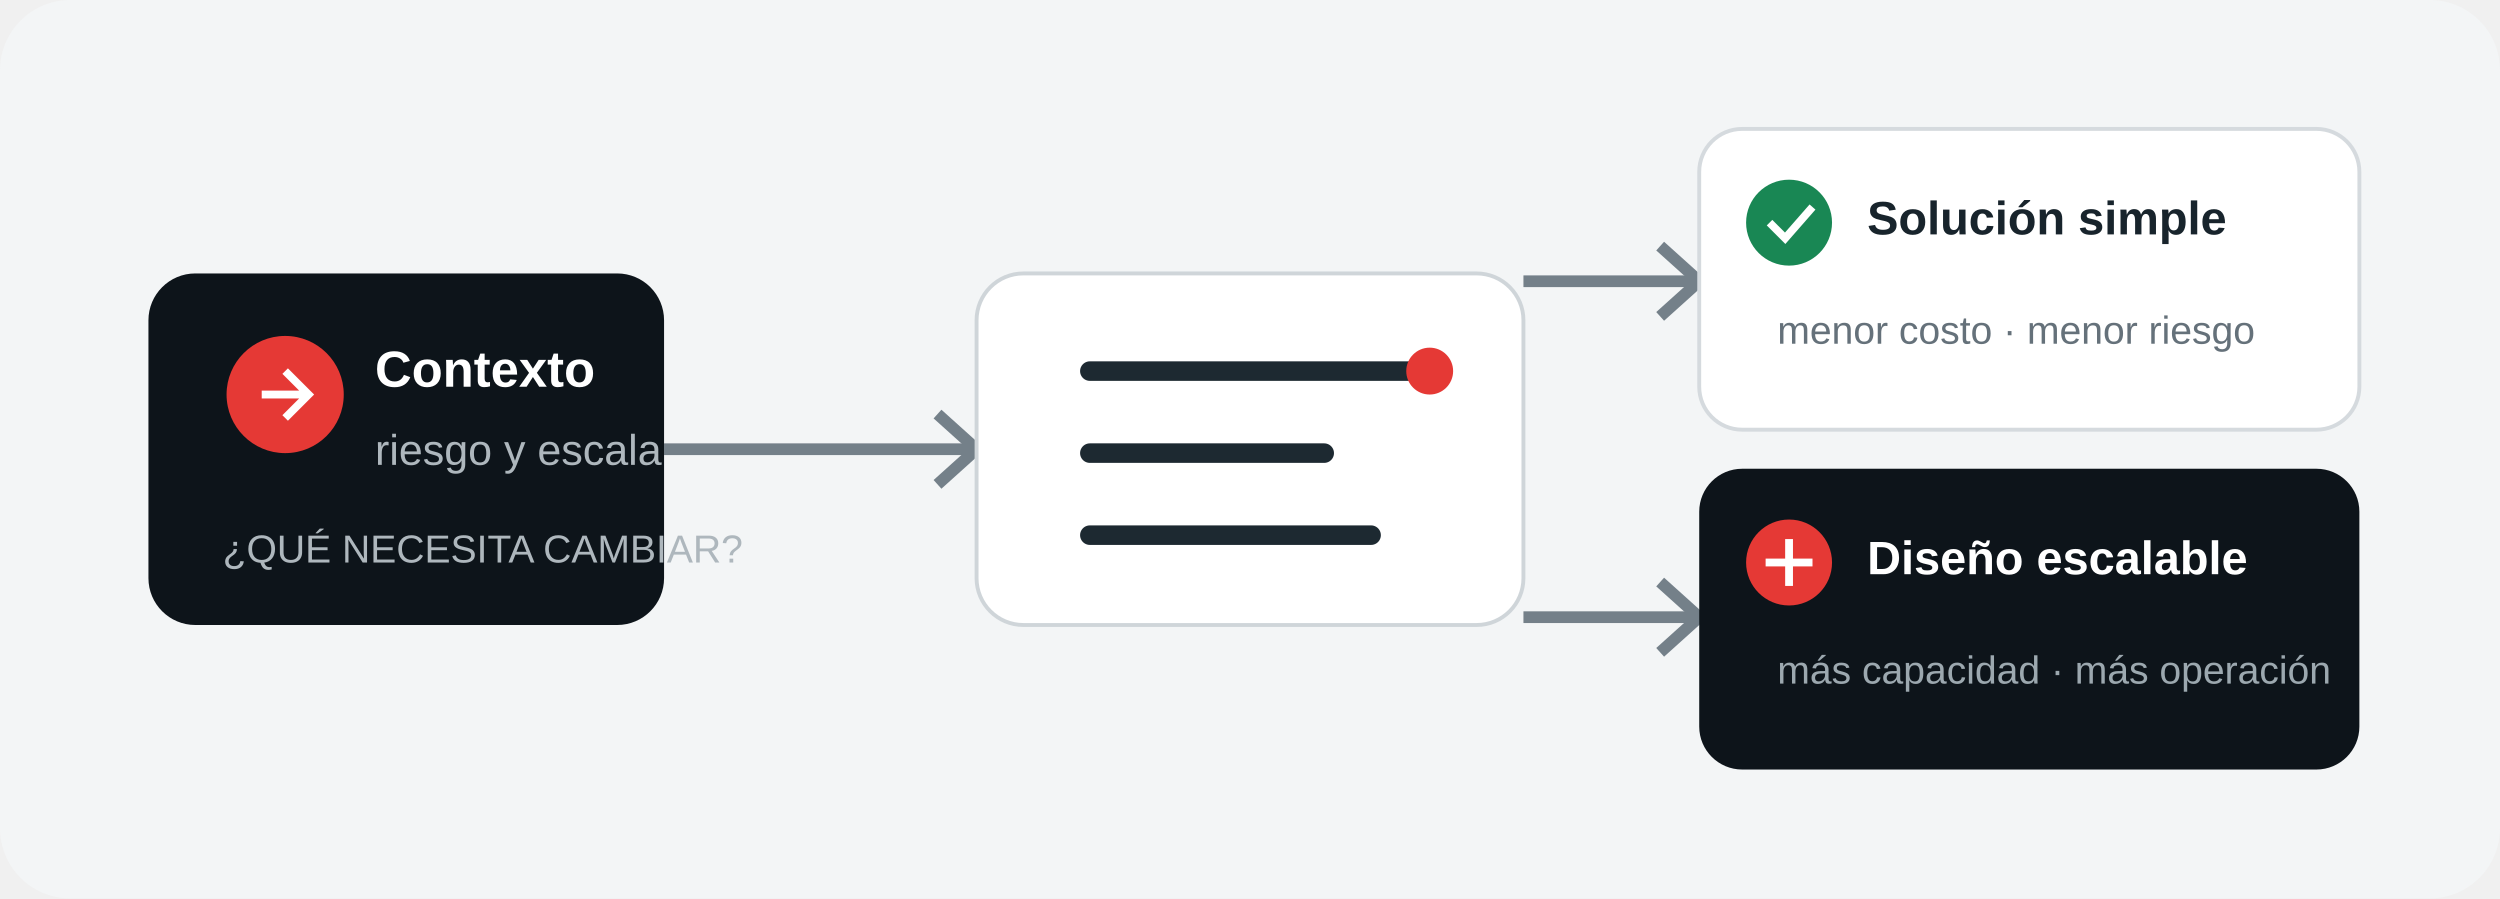
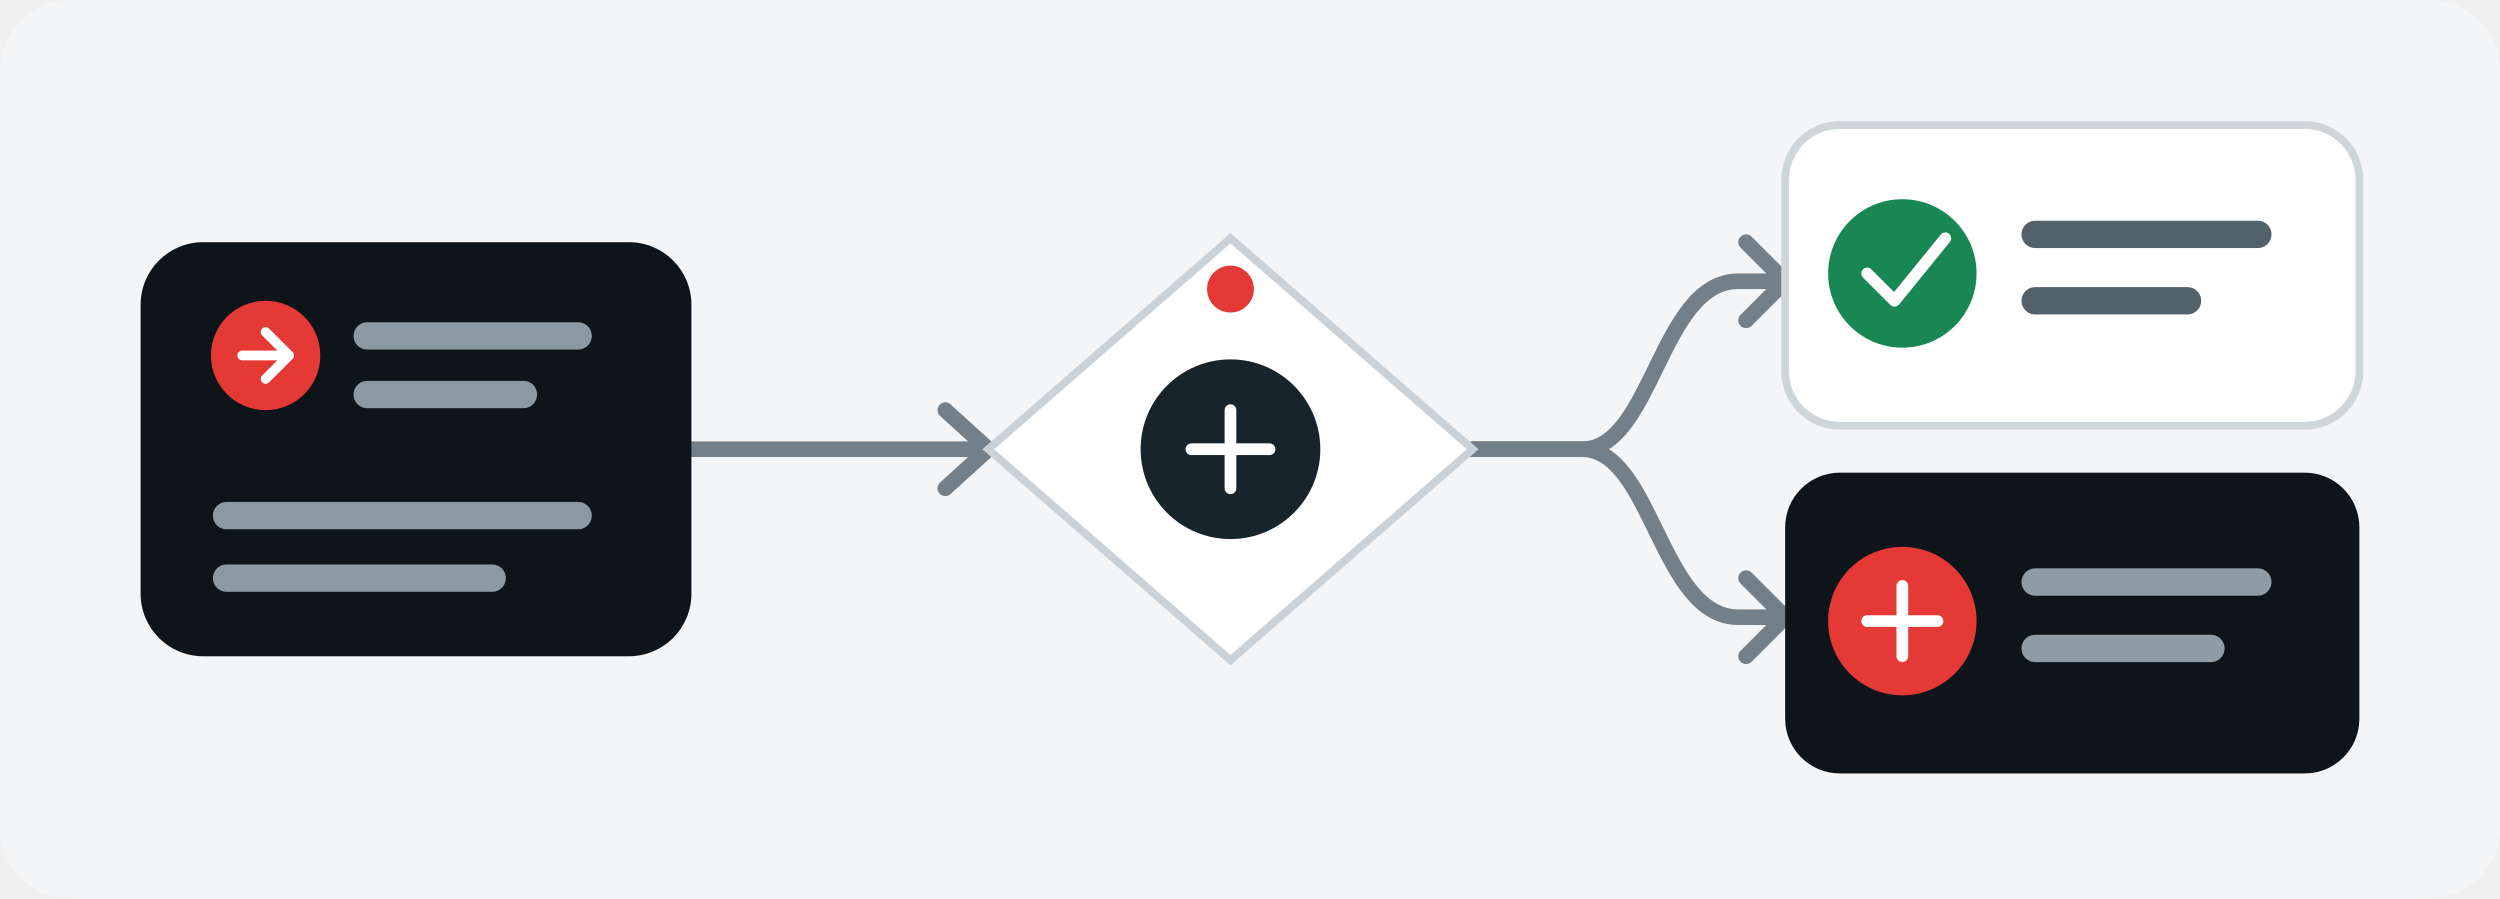
<svg xmlns="http://www.w3.org/2000/svg" viewBox="0 0 640 230" role="img" aria-labelledby="title desc">
  <rect width="640" height="230" rx="18" fill="#f3f5f6" />
-   <g fill="none" stroke="#748089" stroke-width="3">
-     <path d="M170 115h80M390 72h45M390 158h45M320 115v43M320 115V72" />
-     <path d="m240 106 10 9-10 9M425 63l10 9-10 9M425 149l10 9-10 9" />
+   <g fill="none" stroke="#748089" stroke-width="4" stroke-linecap="round" stroke-linejoin="round">
+     <path d="M177 115h76" />
+     <path d="m242 105 11 10-11 10" />
+     <path d="M377 115h28c18 0 20-43 40-43h12" />
+     <path d="M377 115h28c18 0 20 43 40 43h12" />
+     <path d="m447 62 10 10-10 10M447 148l10 10-10 10" />
  </g>
-   <rect x="38" y="70" width="132" height="90" rx="12" fill="#0d141a" />
-   <circle cx="73" cy="101" r="15" fill="#e53935" />
-   <path d="M67 101h12m-6-6 6 6-6 6" stroke="#fff" stroke-width="2" fill="none" />
-   <text x="96" y="99" fill="#fff" font-family="Arial" font-size="13" font-weight="700">Contexto</text>
-   <text x="96" y="119" fill="#aeb7bd" font-family="Arial" font-size="11">riesgo y escala</text>
-   <text x="57" y="144" fill="#aeb7bd" font-family="Arial" font-size="10">¿QUÉ NECESITA CAMBIAR?</text>
-   <rect x="250" y="70" width="140" height="90" rx="12" fill="#fff" stroke="#cfd5d9" />
-   <path d="M279 95h82M279 116h60M279 137h72" stroke="#1d2931" stroke-width="5" stroke-linecap="round" />
-   <circle cx="366" cy="95" r="6" fill="#e53935" />
-   <g font-family="Arial,sans-serif">
-     <rect x="435" y="33" width="169" height="77" rx="11" fill="#fff" stroke="#d5dade" />
-     <circle cx="458" cy="57" r="11" fill="#198754" />
-     <path d="m453 57 4 4 7-8" fill="none" stroke="#fff" stroke-width="2" />
-     <text x="478" y="60" fill="#18242c" font-size="12" font-weight="700">Solución simple</text>
-     <text x="455" y="88" fill="#65717a" font-size="10">menor costo · menor riesgo</text>
-     <rect x="435" y="120" width="169" height="77" rx="11" fill="#0d141a" />
-     <circle cx="458" cy="144" r="11" fill="#e53935" />
-     <path d="M452 144h12m-6-6v12" stroke="#fff" stroke-width="2" />
-     <text x="478" y="147" fill="#fff" font-size="12" font-weight="700">Diseño escalable</text>
-     <text x="455" y="175" fill="#9ca8af" font-size="10">más capacidad · más operación</text>
-   </g>
+   <rect x="36" y="62" width="141" height="106" rx="16" fill="#0d141a" />
+   <circle cx="68" cy="91" r="14" fill="#e53935" />
+   <path d="M62 91h12m-6-6 6 6-6 6" fill="none" stroke="#fff" stroke-width="2.5" stroke-linecap="round" stroke-linejoin="round" />
+   <path d="M94 86h54M94 101h40M58 132h90M58 148h68" stroke="#8c99a2" stroke-width="7" stroke-linecap="round" />
+   <path d="M315 61 377 115 315 169 253 115Z" fill="#fff" stroke="#cbd2d7" stroke-width="2" />
+   <circle cx="315" cy="115" r="23" fill="#18242c" />
+   <path d="M305 115h20M315 105v20" stroke="#fff" stroke-width="3" stroke-linecap="round" />
+   <circle cx="315" cy="74" r="6" fill="#e53935" />
+   <rect x="457" y="32" width="147" height="77" rx="14" fill="#fff" stroke="#cfd6da" stroke-width="2" />
+   <circle cx="487" cy="70" r="19" fill="#198754" />
+   <path d="m478 70 7 7 13-16" fill="none" stroke="#fff" stroke-width="3" stroke-linecap="round" stroke-linejoin="round" />
+   <path d="M521 60h57M521 77h39" stroke="#52616a" stroke-width="7" stroke-linecap="round" />
+   <rect x="457" y="121" width="147" height="77" rx="14" fill="#0d141a" />
+   <circle cx="487" cy="159" r="19" fill="#e53935" />
+   <path d="M478 159h18M487 150v18" stroke="#fff" stroke-width="3" stroke-linecap="round" />
+   <path d="M521 149h57M521 166h45" stroke="#8f9ca5" stroke-width="7" stroke-linecap="round" />
</svg>
